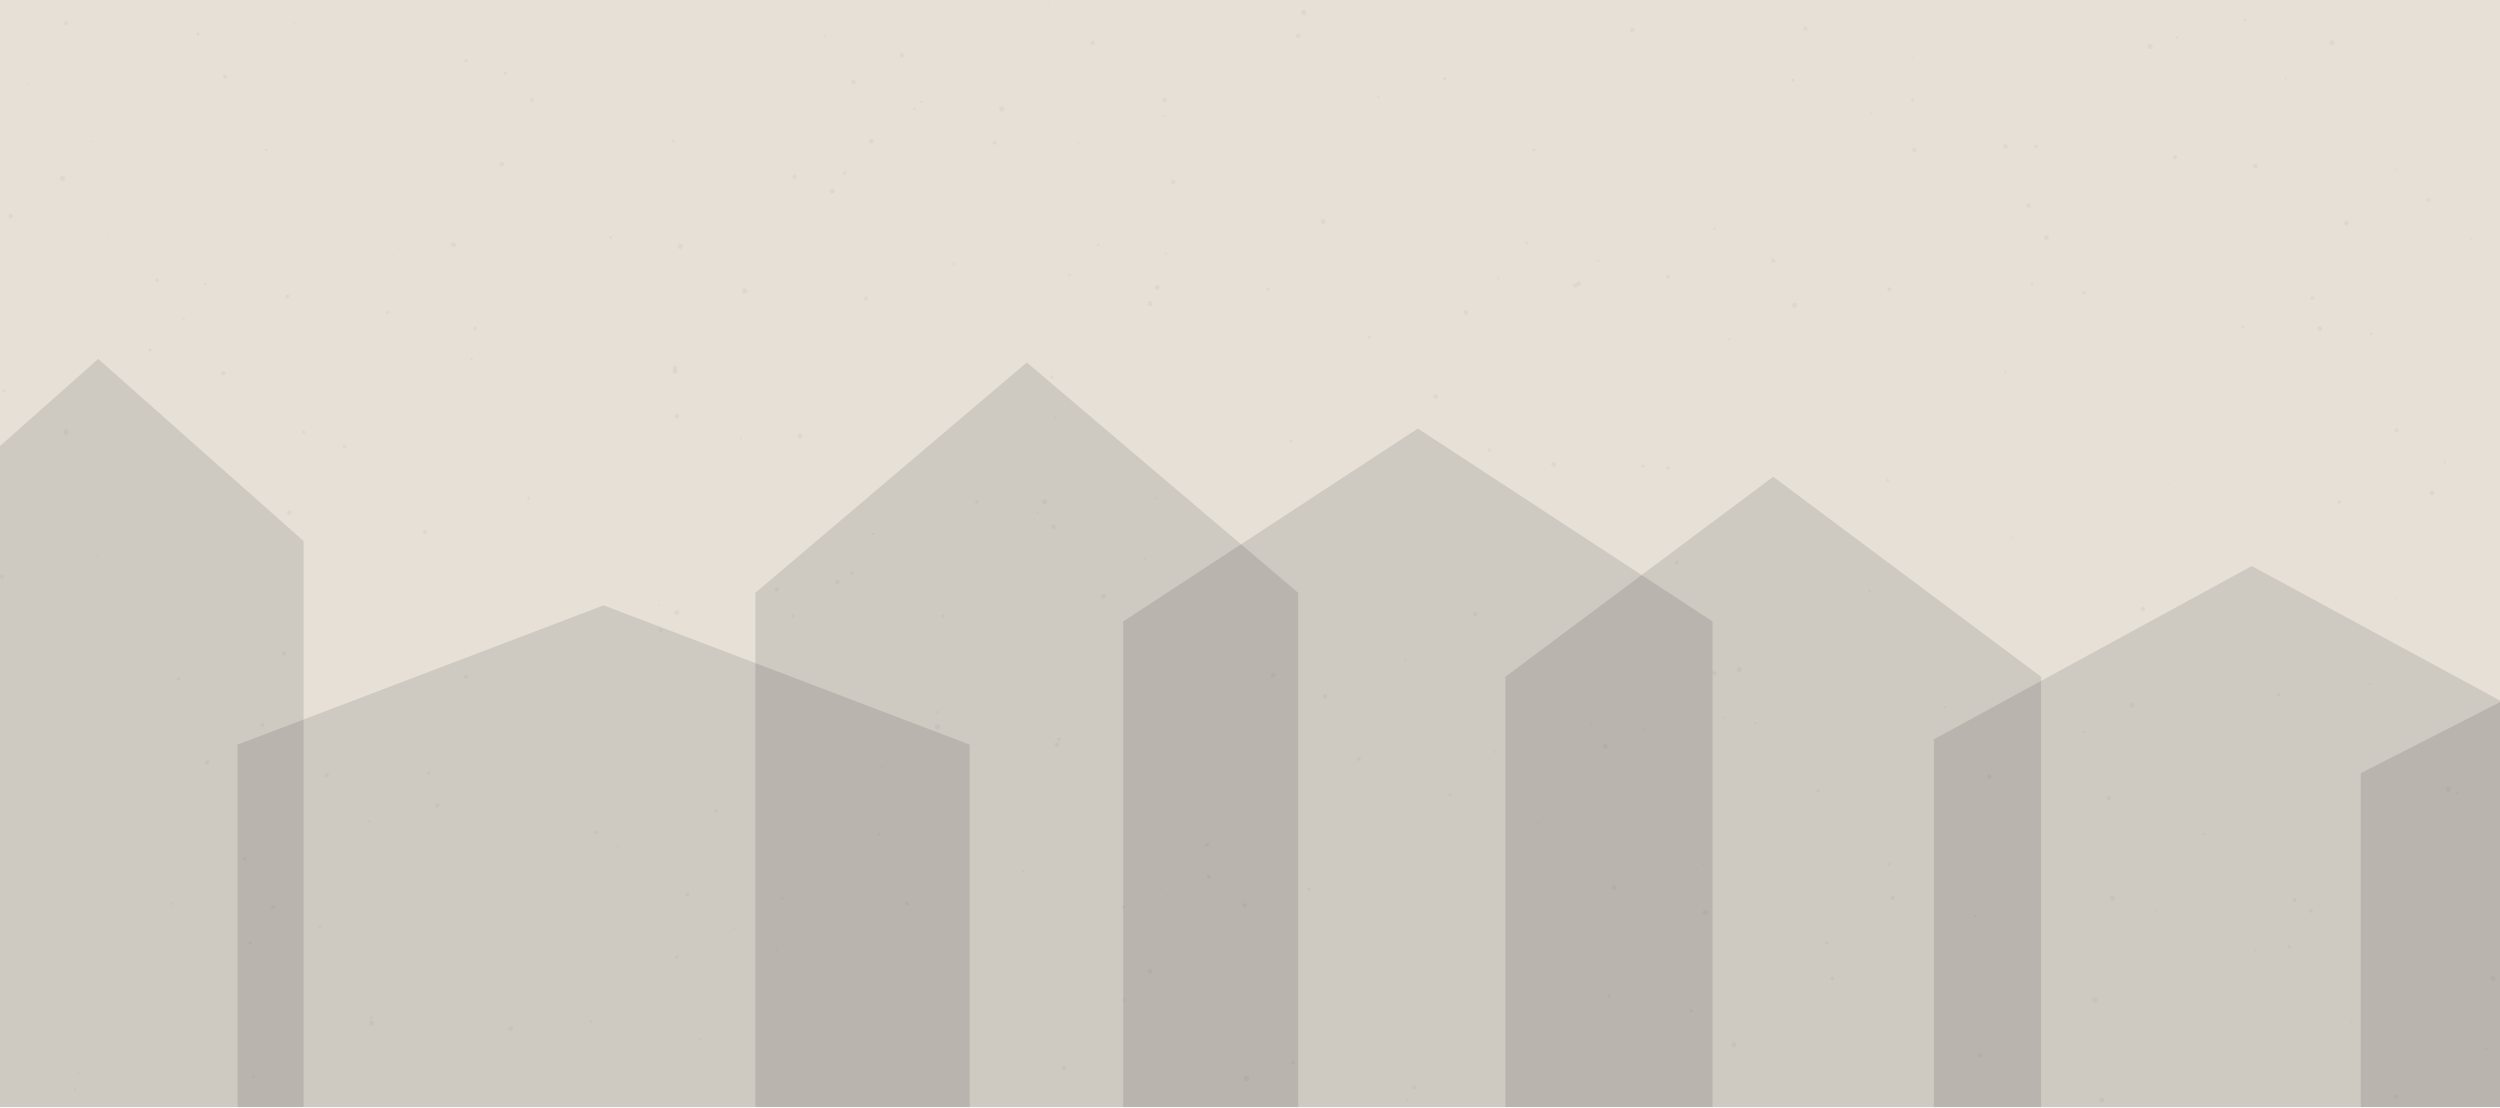
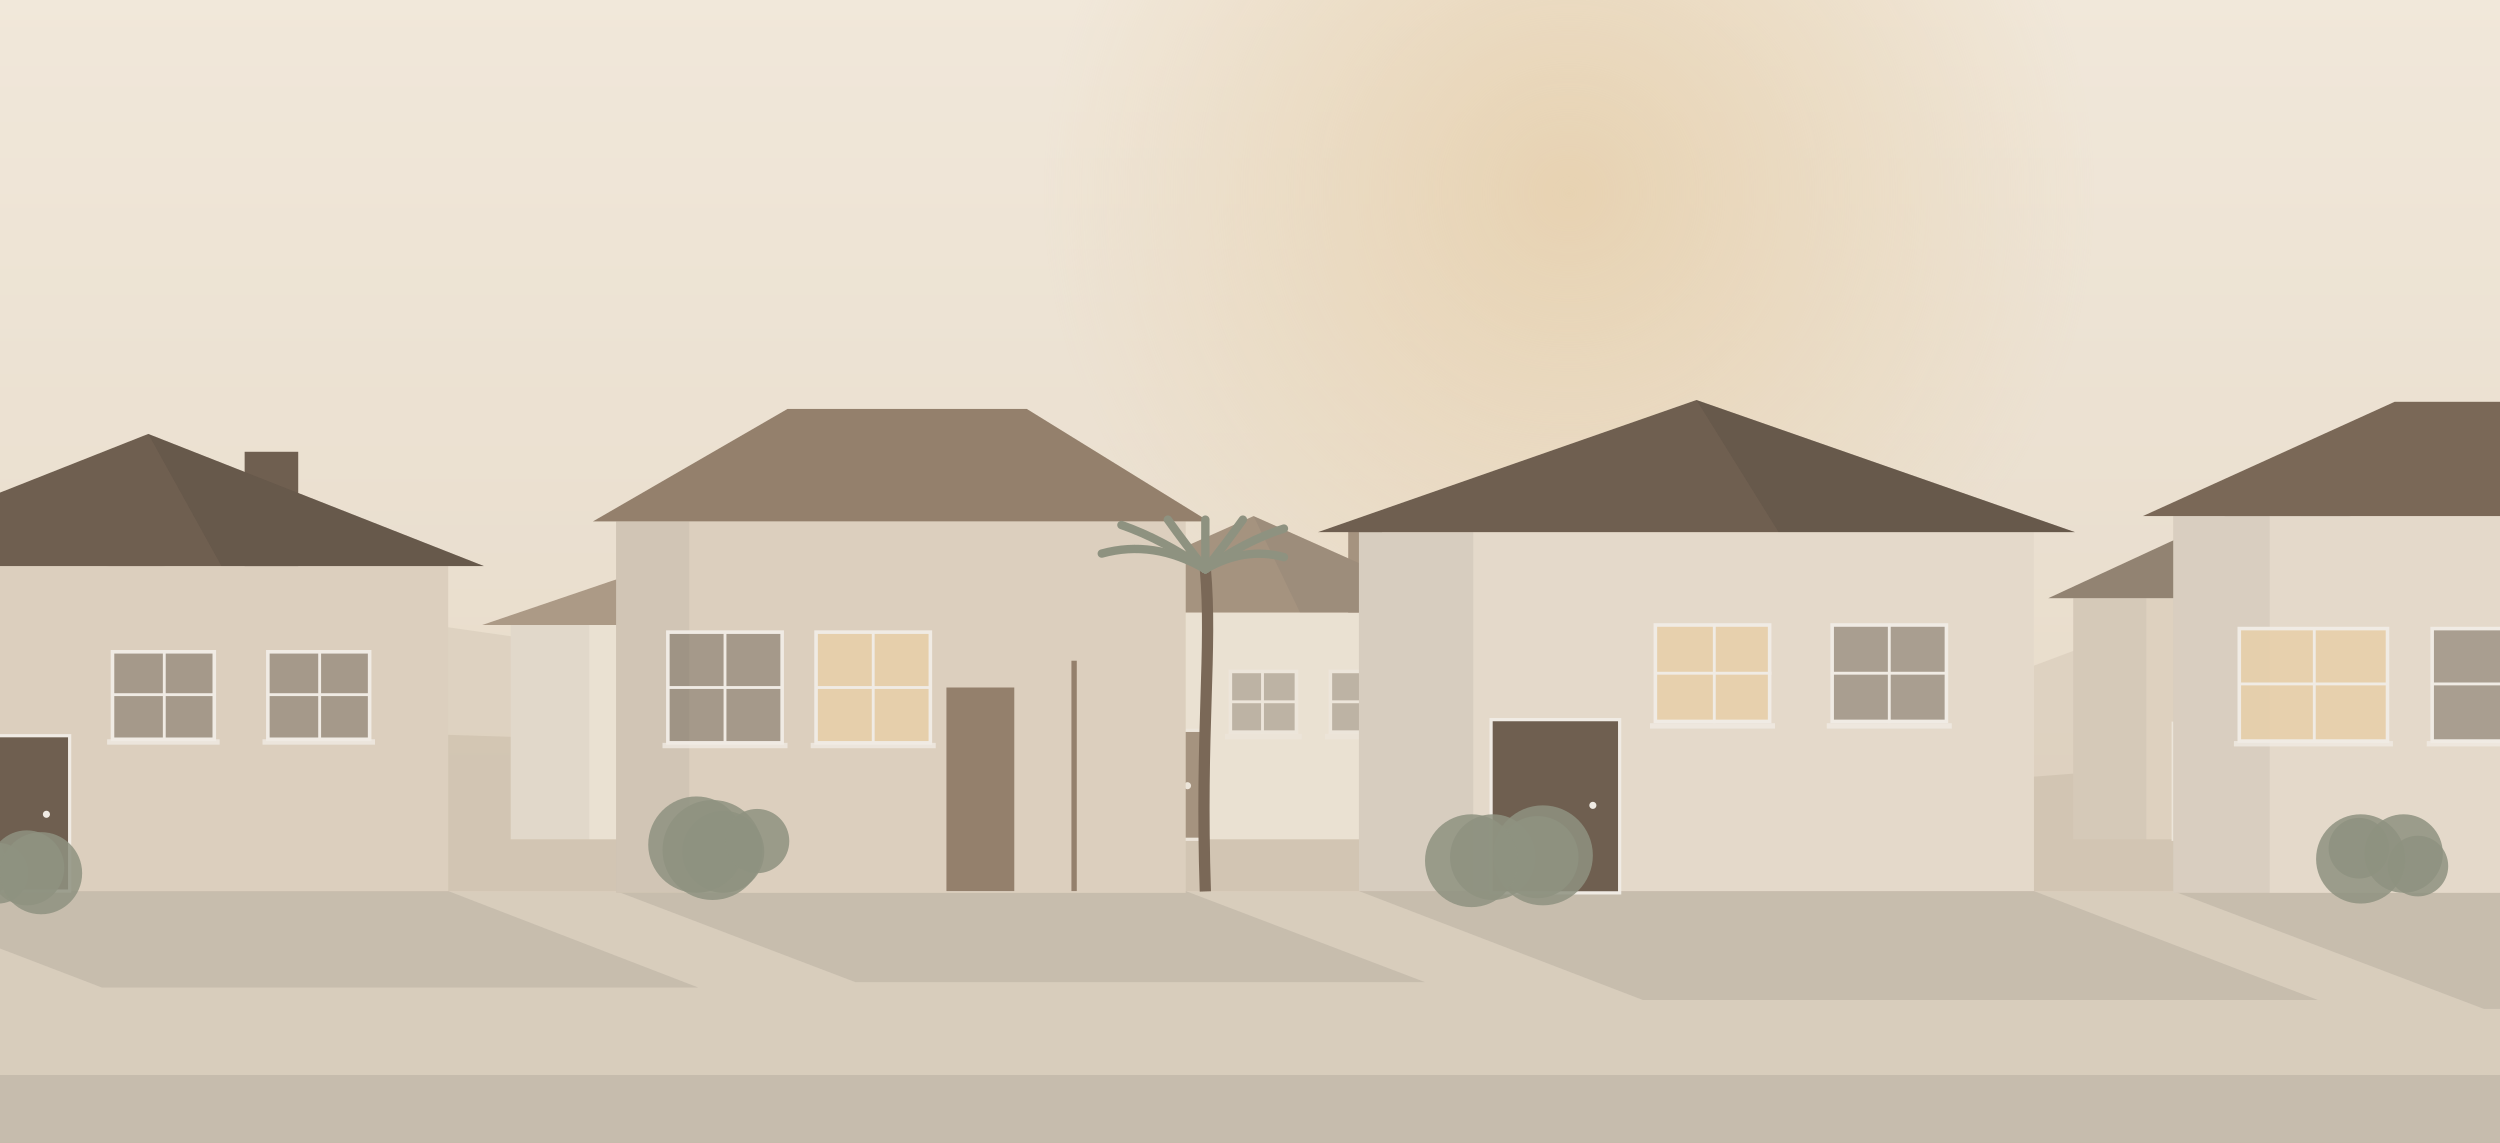
- <svg xmlns="http://www.w3.org/2000/svg" viewBox="0 0 1400 620" width="1400" height="620" role="img" preserveAspectRatio="xMidYMid slice">
-   <rect width="1400" height="620" fill="#E6E0D7" />
-   <polygon points="1190.0,-124.0 -1171,-422 -1167,-456" fill="#8B7355" opacity="0.070" />
-   <polygon points="1190.0,-124.0 -1032,-977 -1019,-1009" fill="#8B7355" opacity="0.070" />
-   <polygon points="1190.0,-124.0 -764,-1482 -745,-1510" fill="#8B7355" opacity="0.070" />
-   <polygon points="1190.0,-124.0 -384,-1909 -358,-1932" fill="#8B7355" opacity="0.070" />
-   <polygon points="1190.0,-124.0 87,-2233 118,-2249" fill="#8B7355" opacity="0.070" />
-   <polygon points="1190.0,-124.0 622,-2435 656,-2443" fill="#8B7355" opacity="0.070" />
-   <polygon points="1190.0,-124.0 1190,-2504 1224,-2504" fill="#8B7355" opacity="0.070" />
-   <polygon points="1190.0,-124.0 1758,-2435 1791,-2427" fill="#8B7355" opacity="0.070" />
-   <polygon points="1190.0,-124.0 2293,-2233 2323,-2217" fill="#8B7355" opacity="0.070" />
-   <polygon points="1190.0,-124.0 2764,-1909 2790,-1886" fill="#8B7355" opacity="0.070" />
-   <polygon points="1190.0,-124.0 3144,-1482 3164,-1454" fill="#8B7355" opacity="0.070" />
-   <polygon points="1190.0,-124.0 3412,-977 3424,-945" fill="#8B7355" opacity="0.070" />
-   <polygon points="1190.0,-124.0 3551,-422 3555,-388" fill="#8B7355" opacity="0.070" />
-   <polygon points="-60,620 -60,303 55,201 170,303 170,620" fill="#1A1A1A" opacity="0.12" />
-   <polygon points="133,620 133,417 338,339 543,417 543,620" fill="#1A1A1A" opacity="0.12" />
-   <polygon points="423,620 423,332 575,203 727,332 727,620" fill="#1A1A1A" opacity="0.12" />
-   <polygon points="629,620 629,348 794,240 959,348 959,620" fill="#1A1A1A" opacity="0.12" />
-   <polygon points="843,620 843,379 993,267 1143,379 1143,620" fill="#1A1A1A" opacity="0.12" />
-   <polygon points="1083,620 1083,414 1261,317 1440,414 1440,620" fill="#1A1A1A" opacity="0.12" />
-   <polygon points="1322,620 1322,433 1467,359 1612,433 1612,620" fill="#1A1A1A" opacity="0.12" />
-   <circle cx="44" cy="601" r="0.6" fill="#1A1A1A" opacity="0.040" />
-   <circle cx="1392" cy="587" r="0.7" fill="#1A1A1A" opacity="0.040" />
-   <circle cx="723" cy="247" r="0.9" fill="#1A1A1A" opacity="0.040" />
-   <circle cx="1106" cy="513" r="0.7" fill="#1A1A1A" opacity="0.040" />
-   <circle cx="761" cy="425" r="1.1" fill="#1A1A1A" opacity="0.040" />
-   <circle cx="170" cy="242" r="0.9" fill="#1A1A1A" opacity="0.040" />
-   <circle cx="1294" cy="510" r="1.1" fill="#1A1A1A" opacity="0.040" />
-   <circle cx="392" cy="582" r="0.7" fill="#1A1A1A" opacity="0.040" />
-   <circle cx="473" cy="97" r="1.0" fill="#1A1A1A" opacity="0.040" />
-   <circle cx="1114" cy="435" r="1.3" fill="#1A1A1A" opacity="0.040" />
-   <circle cx="983" cy="405" r="0.7" fill="#1A1A1A" opacity="0.040" />
-   <circle cx="1342" cy="614" r="1.2" fill="#1A1A1A" opacity="0.040" />
-   <circle cx="1396" cy="548" r="1.4" fill="#1A1A1A" opacity="0.040" />
-   <circle cx="1060" cy="503" r="1.2" fill="#1A1A1A" opacity="0.040" />
-   <circle cx="179" cy="519" r="0.8" fill="#1A1A1A" opacity="0.040" />
-   <circle cx="901" cy="558" r="0.9" fill="#1A1A1A" opacity="0.040" />
-   <circle cx="379" cy="343" r="1.4" fill="#1A1A1A" opacity="0.040" />
-   <circle cx="1177" cy="616" r="1.4" fill="#1A1A1A" opacity="0.040" />
-   <circle cx="1127" cy="301" r="0.6" fill="#1A1A1A" opacity="0.040" />
-   <circle cx="1306" cy="24" r="1.4" fill="#1A1A1A" opacity="0.040" />
-   <circle cx="895" cy="146" r="0.6" fill="#1A1A1A" opacity="0.040" />
-   <circle cx="1004" cy="45" r="0.9" fill="#1A1A1A" opacity="0.040" />
-   <circle cx="149" cy="84" r="0.7" fill="#1A1A1A" opacity="0.040" />
-   <circle cx="914" cy="17" r="1.3" fill="#1A1A1A" opacity="0.040" />
-   <circle cx="882" cy="160" r="1.2" fill="#1A1A1A" opacity="0.040" />
-   <circle cx="88" cy="157" r="1.0" fill="#1A1A1A" opacity="0.040" />
-   <circle cx="1196" cy="419" r="0.4" fill="#1A1A1A" opacity="0.040" />
-   <circle cx="1342" cy="95" r="0.6" fill="#1A1A1A" opacity="0.040" />
-   <circle cx="809" cy="44" r="0.9" fill="#1A1A1A" opacity="0.040" />
-   <circle cx="296" cy="279" r="0.8" fill="#1A1A1A" opacity="0.040" />
-   <circle cx="589" cy="211" r="0.9" fill="#1A1A1A" opacity="0.040" />
-   <circle cx="920" cy="261" r="1.0" fill="#1A1A1A" opacity="0.040" />
-   <circle cx="415" cy="246" r="0.5" fill="#1A1A1A" opacity="0.040" />
-   <circle cx="641" cy="313" r="0.6" fill="#1A1A1A" opacity="0.040" />
-   <circle cx="444" cy="345" r="0.9" fill="#1A1A1A" opacity="0.040" />
-   <circle cx="884" cy="159" r="1.3" fill="#1A1A1A" opacity="0.040" />
-   <circle cx="208" cy="570" r="0.8" fill="#1A1A1A" opacity="0.040" />
-   <circle cx="378" cy="208" r="1.4" fill="#1A1A1A" opacity="0.040" />
-   <circle cx="971" cy="585" r="1.5" fill="#1A1A1A" opacity="0.040" />
-   <circle cx="650" cy="498" r="0.4" fill="#1A1A1A" opacity="0.040" />
-   <circle cx="1138" cy="159" r="0.8" fill="#1A1A1A" opacity="0.040" />
-   <circle cx="939" cy="315" r="1.0" fill="#1A1A1A" opacity="0.040" />
-   <circle cx="448" cy="244" r="1.4" fill="#1A1A1A" opacity="0.040" />
-   <circle cx="37" cy="13" r="1.1" fill="#1A1A1A" opacity="0.040" />
-   <circle cx="115" cy="159" r="0.7" fill="#1A1A1A" opacity="0.040" />
-   <circle cx="37" cy="242" r="1.5" fill="#1A1A1A" opacity="0.040" />
-   <circle cx="1204" cy="26" r="1.5" fill="#1A1A1A" opacity="0.040" />
-   <circle cx="1263" cy="532" r="0.6" fill="#1A1A1A" opacity="0.040" />
-   <circle cx="445" cy="99" r="1.2" fill="#1A1A1A" opacity="0.040" />
-   <circle cx="1005" cy="171" r="1.5" fill="#1A1A1A" opacity="0.040" />
-   <circle cx="1018" cy="443" r="0.9" fill="#1A1A1A" opacity="0.040" />
-   <circle cx="1200" cy="341" r="1.3" fill="#1A1A1A" opacity="0.040" />
-   <circle cx="1280" cy="44" r="0.5" fill="#1A1A1A" opacity="0.040" />
-   <circle cx="331" cy="572" r="0.8" fill="#1A1A1A" opacity="0.040" />
-   <circle cx="528" cy="345" r="1.0" fill="#1A1A1A" opacity="0.040" />
-   <circle cx="629" cy="508" r="0.9" fill="#1A1A1A" opacity="0.040" />
-   <circle cx="1072" cy="84" r="1.2" fill="#1A1A1A" opacity="0.040" />
-   <circle cx="651" cy="315" r="0.5" fill="#1A1A1A" opacity="0.040" />
-   <circle cx="1218" cy="88" r="1.2" fill="#1A1A1A" opacity="0.040" />
-   <circle cx="730" cy="7" r="1.5" fill="#1A1A1A" opacity="0.040" />
-   <circle cx="1048" cy="63" r="0.6" fill="#1A1A1A" opacity="0.040" />
-   <circle cx="1310" cy="281" r="1.0" fill="#1A1A1A" opacity="0.040" />
-   <circle cx="587" cy="3" r="0.5" fill="#1A1A1A" opacity="0.040" />
-   <circle cx="377" cy="79" r="0.8" fill="#1A1A1A" opacity="0.040" />
-   <circle cx="548" cy="473" r="0.4" fill="#1A1A1A" opacity="0.040" />
-   <circle cx="934" cy="155" r="1.1" fill="#1A1A1A" opacity="0.040" />
-   <circle cx="478" cy="46" r="1.2" fill="#1A1A1A" opacity="0.040" />
-   <circle cx="96" cy="506" r="0.8" fill="#1A1A1A" opacity="0.040" />
-   <circle cx="159" cy="366" r="1.1" fill="#1A1A1A" opacity="0.040" />
-   <circle cx="1384" cy="134" r="0.5" fill="#1A1A1A" opacity="0.040" />
-   <circle cx="1295" cy="167" r="1.1" fill="#1A1A1A" opacity="0.040" />
-   <circle cx="792" cy="609" r="1.1" fill="#1A1A1A" opacity="0.040" />
-   <circle cx="1136" cy="115" r="1.3" fill="#1A1A1A" opacity="0.040" />
-   <circle cx="676" cy="473" r="1.1" fill="#1A1A1A" opacity="0.040" />
-   <circle cx="193" cy="250" r="1.1" fill="#1A1A1A" opacity="0.040" />
-   <circle cx="264" cy="201" r="0.7" fill="#1A1A1A" opacity="0.040" />
-   <circle cx="644" cy="544" r="1.4" fill="#1A1A1A" opacity="0.040" />
-   <circle cx="899" cy="418" r="1.4" fill="#1A1A1A" opacity="0.040" />
-   <circle cx="1206" cy="357" r="0.4" fill="#1A1A1A" opacity="0.040" />
-   <circle cx="485" cy="167" r="1.1" fill="#1A1A1A" opacity="0.040" />
-   <circle cx="557" cy="80" r="1.1" fill="#1A1A1A" opacity="0.040" />
-   <circle cx="590" cy="295" r="1.4" fill="#1A1A1A" opacity="0.040" />
-   <circle cx="1140" cy="82" r="1.0" fill="#1A1A1A" opacity="0.040" />
-   <circle cx="960" cy="128" r="0.8" fill="#1A1A1A" opacity="0.040" />
-   <circle cx="1109" cy="591" r="1.2" fill="#1A1A1A" opacity="0.040" />
-   <circle cx="592" cy="417" r="1.4" fill="#1A1A1A" opacity="0.040" />
-   <circle cx="126" cy="43" r="1.1" fill="#1A1A1A" opacity="0.040" />
-   <circle cx="1317" cy="572" r="0.6" fill="#1A1A1A" opacity="0.040" />
-   <circle cx="492" cy="467" r="0.8" fill="#1A1A1A" opacity="0.040" />
-   <circle cx="238" cy="298" r="1.1" fill="#1A1A1A" opacity="0.040" />
-   <circle cx="401" cy="454" r="1.0" fill="#1A1A1A" opacity="0.040" />
-   <circle cx="644" cy="170" r="1.5" fill="#1A1A1A" opacity="0.040" />
-   <circle cx="84" cy="196" r="0.8" fill="#1A1A1A" opacity="0.040" />
-   <circle cx="648" cy="161" r="1.4" fill="#1A1A1A" opacity="0.040" />
-   <circle cx="385" cy="501" r="1.0" fill="#1A1A1A" opacity="0.040" />
-   <circle cx="1023" cy="528" r="0.9" fill="#1A1A1A" opacity="0.040" />
-   <circle cx="52" cy="260" r="0.4" fill="#1A1A1A" opacity="0.040" />
-   <circle cx="16" cy="47" r="0.5" fill="#1A1A1A" opacity="0.040" />
-   <circle cx="1234" cy="467" r="0.7" fill="#1A1A1A" opacity="0.040" />
-   <circle cx="111" cy="19" r="0.9" fill="#1A1A1A" opacity="0.040" />
-   <circle cx="630" cy="560" r="0.8" fill="#1A1A1A" opacity="0.040" />
-   <circle cx="787" cy="370" r="0.6" fill="#1A1A1A" opacity="0.040" />
-   <circle cx="342" cy="133" r="0.8" fill="#1A1A1A" opacity="0.040" />
-   <circle cx="870" cy="260" r="1.4" fill="#1A1A1A" opacity="0.040" />
-   <circle cx="855" cy="136" r="0.8" fill="#1A1A1A" opacity="0.040" />
-   <circle cx="1257" cy="11" r="0.8" fill="#1A1A1A" opacity="0.040" />
-   <circle cx="657" cy="102" r="1.2" fill="#1A1A1A" opacity="0.040" />
-   <circle cx="1328" cy="187" r="0.8" fill="#1A1A1A" opacity="0.040" />
-   <circle cx="360" cy="435" r="0.4" fill="#1A1A1A" opacity="0.040" />
-   <circle cx="652" cy="56" r="1.2" fill="#1A1A1A" opacity="0.040" />
-   <circle cx="826" cy="344" r="1.2" fill="#1A1A1A" opacity="0.040" />
-   <circle cx="208" cy="573" r="1.4" fill="#1A1A1A" opacity="0.040" />
-   <circle cx="370" cy="353" r="1.0" fill="#1A1A1A" opacity="0.040" />
-   <circle cx="1276" cy="389" r="0.9" fill="#1A1A1A" opacity="0.040" />
-   <circle cx="266" cy="184" r="1.0" fill="#1A1A1A" opacity="0.040" />
-   <circle cx="2" cy="219" r="0.8" fill="#1A1A1A" opacity="0.040" />
-   <circle cx="921" cy="408" r="0.5" fill="#1A1A1A" opacity="0.040" />
-   <circle cx="411" cy="520" r="0.5" fill="#1A1A1A" opacity="0.040" />
-   <circle cx="512" cy="61" r="0.7" fill="#1A1A1A" opacity="0.040" />
-   <circle cx="1362" cy="276" r="1.4" fill="#1A1A1A" opacity="0.040" />
-   <circle cx="100" cy="380" r="1.0" fill="#1A1A1A" opacity="0.040" />
-   <circle cx="346" cy="474" r="0.6" fill="#1A1A1A" opacity="0.040" />
-   <circle cx="891" cy="405" r="0.5" fill="#1A1A1A" opacity="0.040" />
-   <circle cx="821" cy="175" r="1.4" fill="#1A1A1A" opacity="0.040" />
-   <circle cx="1299" cy="184" r="1.4" fill="#1A1A1A" opacity="0.040" />
-   <circle cx="547" cy="281" r="1.0" fill="#1A1A1A" opacity="0.040" />
-   <circle cx="974" cy="375" r="1.5" fill="#1A1A1A" opacity="0.040" />
-   <circle cx="435" cy="532" r="0.5" fill="#1A1A1A" opacity="0.040" />
-   <circle cx="652" cy="65" r="0.6" fill="#1A1A1A" opacity="0.040" />
-   <circle cx="1314" cy="125" r="1.4" fill="#1A1A1A" opacity="0.040" />
-   <circle cx="934" cy="262" r="1.0" fill="#1A1A1A" opacity="0.040" />
-   <circle cx="767" cy="189" r="0.8" fill="#1A1A1A" opacity="0.040" />
-   <circle cx="965" cy="402" r="0.6" fill="#1A1A1A" opacity="0.040" />
-   <circle cx="469" cy="326" r="1.3" fill="#1A1A1A" opacity="0.040" />
-   <circle cx="153" cy="508" r="1.2" fill="#1A1A1A" opacity="0.040" />
-   <circle cx="772" cy="54" r="0.7" fill="#1A1A1A" opacity="0.040" />
-   <circle cx="1089" cy="396" r="0.6" fill="#1A1A1A" opacity="0.040" />
-   <circle cx="804" cy="222" r="1.3" fill="#1A1A1A" opacity="0.040" />
-   <circle cx="103" cy="179" r="0.6" fill="#1A1A1A" opacity="0.040" />
-   <circle cx="955" cy="511" r="1.5" fill="#1A1A1A" opacity="0.040" />
-   <circle cx="618" cy="334" r="1.4" fill="#1A1A1A" opacity="0.040" />
-   <circle cx="1327" cy="383" r="0.6" fill="#1A1A1A" opacity="0.040" />
-   <circle cx="742" cy="390" r="1.3" fill="#1A1A1A" opacity="0.040" />
-   <circle cx="245" cy="451" r="1.2" fill="#1A1A1A" opacity="0.040" />
-   <circle cx="381" cy="138" r="1.5" fill="#1A1A1A" opacity="0.040" />
-   <circle cx="489" cy="299" r="0.7" fill="#1A1A1A" opacity="0.040" />
-   <circle cx="1" cy="323" r="1.1" fill="#1A1A1A" opacity="0.040" />
-   <circle cx="379" cy="233" r="1.3" fill="#1A1A1A" opacity="0.040" />
-   <circle cx="591" cy="234" r="0.7" fill="#1A1A1A" opacity="0.040" />
-   <circle cx="788" cy="616" r="0.7" fill="#1A1A1A" opacity="0.040" />
-   <circle cx="653" cy="142" r="0.6" fill="#1A1A1A" opacity="0.040" />
-   <circle cx="477" cy="321" r="1.0" fill="#1A1A1A" opacity="0.040" />
-   <circle cx="837" cy="421" r="0.6" fill="#1A1A1A" opacity="0.040" />
-   <circle cx="223" cy="139" r="0.5" fill="#1A1A1A" opacity="0.040" />
-   <circle cx="281" cy="92" r="1.3" fill="#1A1A1A" opacity="0.040" />
-   <circle cx="677" cy="491" r="1.2" fill="#1A1A1A" opacity="0.040" />
-   <circle cx="724" cy="595" r="1.0" fill="#1A1A1A" opacity="0.040" />
-   <circle cx="438" cy="503" r="0.7" fill="#1A1A1A" opacity="0.040" />
-   <circle cx="593" cy="414" r="1.0" fill="#1A1A1A" opacity="0.040" />
-   <circle cx="254" cy="137" r="1.4" fill="#1A1A1A" opacity="0.040" />
-   <circle cx="921" cy="570" r="0.4" fill="#1A1A1A" opacity="0.040" />
-   <circle cx="116" cy="427" r="1.2" fill="#1A1A1A" opacity="0.040" />
-   <circle cx="1146" cy="133" r="1.4" fill="#1A1A1A" opacity="0.040" />
-   <circle cx="217" cy="175" r="0.9" fill="#1A1A1A" opacity="0.040" />
-   <circle cx="581" cy="287" r="0.6" fill="#1A1A1A" opacity="0.040" />
-   <circle cx="525" cy="407" r="1.5" fill="#1A1A1A" opacity="0.040" />
-   <circle cx="369" cy="339" r="0.5" fill="#1A1A1A" opacity="0.040" />
-   <circle cx="1058" cy="484" r="0.8" fill="#1A1A1A" opacity="0.040" />
-   <circle cx="1256" cy="183" r="0.8" fill="#1A1A1A" opacity="0.040" />
-   <circle cx="947" cy="566" r="0.9" fill="#1A1A1A" opacity="0.040" />
-   <circle cx="142" cy="603" r="0.7" fill="#1A1A1A" opacity="0.040" />
-   <circle cx="525" cy="399" r="0.8" fill="#1A1A1A" opacity="0.040" />
-   <circle cx="968" cy="190" r="0.7" fill="#1A1A1A" opacity="0.040" />
-   <circle cx="604" cy="80" r="0.5" fill="#1A1A1A" opacity="0.040" />
-   <circle cx="993" cy="146" r="1.2" fill="#1A1A1A" opacity="0.040" />
-   <circle cx="534" cy="148" r="0.7" fill="#1A1A1A" opacity="0.040" />
-   <circle cx="596" cy="598" r="1.2" fill="#1A1A1A" opacity="0.040" />
-   <circle cx="261" cy="379" r="1.1" fill="#1A1A1A" opacity="0.040" />
-   <circle cx="240" cy="433" r="0.9" fill="#1A1A1A" opacity="0.040" />
-   <circle cx="1376" cy="444" r="0.6" fill="#1A1A1A" opacity="0.040" />
-   <circle cx="137" cy="481" r="1.0" fill="#1A1A1A" opacity="0.040" />
-   <circle cx="561" cy="61" r="1.5" fill="#1A1A1A" opacity="0.040" />
-   <circle cx="1360" cy="112" r="1.1" fill="#1A1A1A" opacity="0.040" />
-   <circle cx="508" cy="506" r="1.1" fill="#1A1A1A" opacity="0.040" />
-   <circle cx="1183" cy="503" r="1.5" fill="#1A1A1A" opacity="0.040" />
-   <circle cx="834" cy="252" r="1.0" fill="#1A1A1A" opacity="0.040" />
-   <circle cx="52" cy="79" r="0.5" fill="#1A1A1A" opacity="0.040" />
-   <circle cx="505" cy="31" r="1.3" fill="#1A1A1A" opacity="0.040" />
-   <circle cx="462" cy="20" r="0.6" fill="#1A1A1A" opacity="0.040" />
-   <circle cx="1167" cy="164" r="1.0" fill="#1A1A1A" opacity="0.040" />
-   <circle cx="859" cy="84" r="0.8" fill="#1A1A1A" opacity="0.040" />
-   <circle cx="1071" cy="56" r="0.8" fill="#1A1A1A" opacity="0.040" />
-   <circle cx="960" cy="377" r="1.2" fill="#1A1A1A" opacity="0.040" />
-   <circle cx="585" cy="281" r="1.5" fill="#1A1A1A" opacity="0.040" />
-   <circle cx="697" cy="507" r="1.3" fill="#1A1A1A" opacity="0.040" />
-   <circle cx="1057" cy="269" r="0.9" fill="#1A1A1A" opacity="0.040" />
-   <circle cx="1058" cy="162" r="1.1" fill="#1A1A1A" opacity="0.040" />
-   <circle cx="713" cy="378" r="1.4" fill="#1A1A1A" opacity="0.040" />
-   <circle cx="904" cy="497" r="1.4" fill="#1A1A1A" opacity="0.040" />
-   <circle cx="283" cy="41" r="1.0" fill="#1A1A1A" opacity="0.040" />
-   <circle cx="1194" cy="395" r="1.3" fill="#1A1A1A" opacity="0.040" />
-   <circle cx="861" cy="461" r="0.5" fill="#1A1A1A" opacity="0.040" />
-   <circle cx="1071" cy="32" r="0.4" fill="#1A1A1A" opacity="0.040" />
-   <circle cx="698" cy="604" r="1.5" fill="#1A1A1A" opacity="0.040" />
-   <circle cx="42" cy="610" r="0.6" fill="#1A1A1A" opacity="0.040" />
-   <circle cx="35" cy="100" r="1.5" fill="#1A1A1A" opacity="0.040" />
-   <circle cx="286" cy="576" r="1.3" fill="#1A1A1A" opacity="0.040" />
-   <circle cx="599" cy="154" r="0.7" fill="#1A1A1A" opacity="0.040" />
-   <circle cx="1342" cy="241" r="1.2" fill="#1A1A1A" opacity="0.040" />
-   <circle cx="261" cy="34" r="0.9" fill="#1A1A1A" opacity="0.040" />
-   <circle cx="710" cy="162" r="0.9" fill="#1A1A1A" opacity="0.040" />
-   <circle cx="140" cy="528" r="0.9" fill="#1A1A1A" opacity="0.040" />
-   <circle cx="334" cy="466" r="1.0" fill="#1A1A1A" opacity="0.040" />
-   <circle cx="1371" cy="442" r="1.5" fill="#1A1A1A" opacity="0.040" />
-   <circle cx="298" cy="56" r="1.1" fill="#1A1A1A" opacity="0.040" />
-   <circle cx="516" cy="57" r="0.7" fill="#1A1A1A" opacity="0.040" />
-   <circle cx="125" cy="209" r="1.2" fill="#1A1A1A" opacity="0.040" />
-   <circle cx="466" cy="107" r="1.5" fill="#1A1A1A" opacity="0.040" />
-   <circle cx="733" cy="498" r="0.9" fill="#1A1A1A" opacity="0.040" />
-   <circle cx="615" cy="137" r="0.8" fill="#1A1A1A" opacity="0.040" />
-   <circle cx="1342" cy="335" r="0.5" fill="#1A1A1A" opacity="0.040" />
-   <circle cx="954" cy="484" r="0.6" fill="#1A1A1A" opacity="0.040" />
-   <circle cx="207" cy="460" r="0.7" fill="#1A1A1A" opacity="0.040" />
-   <circle cx="1207" cy="510" r="0.6" fill="#1A1A1A" opacity="0.040" />
-   <circle cx="55" cy="311" r="0.5" fill="#1A1A1A" opacity="0.040" />
-   <circle cx="812" cy="445" r="0.8" fill="#1A1A1A" opacity="0.040" />
-   <circle cx="488" cy="79" r="1.4" fill="#1A1A1A" opacity="0.040" />
-   <circle cx="1181" cy="447" r="1.1" fill="#1A1A1A" opacity="0.040" />
-   <circle cx="1219" cy="21" r="0.6" fill="#1A1A1A" opacity="0.040" />
-   <circle cx="839" cy="156" r="0.6" fill="#1A1A1A" opacity="0.040" />
-   <circle cx="435" cy="330" r="1.2" fill="#1A1A1A" opacity="0.040" />
-   <circle cx="1173" cy="560" r="1.5" fill="#1A1A1A" opacity="0.040" />
-   <circle cx="1011" cy="16" r="1.2" fill="#1A1A1A" opacity="0.040" />
-   <circle cx="1263" cy="93" r="1.4" fill="#1A1A1A" opacity="0.040" />
-   <circle cx="1215" cy="271" r="0.4" fill="#1A1A1A" opacity="0.040" />
-   <circle cx="647" cy="279" r="0.6" fill="#1A1A1A" opacity="0.040" />
-   <circle cx="1285" cy="504" r="1.1" fill="#1A1A1A" opacity="0.040" />
-   <circle cx="573" cy="488" r="0.7" fill="#1A1A1A" opacity="0.040" />
-   <circle cx="727" cy="20" r="1.3" fill="#1A1A1A" opacity="0.040" />
-   <circle cx="378" cy="206" r="1.3" fill="#1A1A1A" opacity="0.040" />
-   <circle cx="1047" cy="331" r="0.7" fill="#1A1A1A" opacity="0.040" />
-   <circle cx="741" cy="124" r="1.4" fill="#1A1A1A" opacity="0.040" />
-   <circle cx="379" cy="536" r="0.9" fill="#1A1A1A" opacity="0.040" />
-   <circle cx="494" cy="430" r="0.6" fill="#1A1A1A" opacity="0.040" />
-   <circle cx="417" cy="163" r="1.5" fill="#1A1A1A" opacity="0.040" />
-   <circle cx="612" cy="24" r="1.2" fill="#1A1A1A" opacity="0.040" />
-   <circle cx="6" cy="121" r="1.3" fill="#1A1A1A" opacity="0.040" />
-   <circle cx="1167" cy="410" r="0.7" fill="#1A1A1A" opacity="0.040" />
-   <circle cx="60" cy="133" r="0.5" fill="#1A1A1A" opacity="0.040" />
-   <circle cx="147" cy="406" r="1.1" fill="#1A1A1A" opacity="0.040" />
-   <circle cx="161" cy="166" r="1.1" fill="#1A1A1A" opacity="0.040" />
-   <circle cx="1123" cy="208" r="0.6" fill="#1A1A1A" opacity="0.040" />
-   <circle cx="183" cy="434" r="1.2" fill="#1A1A1A" opacity="0.040" />
-   <circle cx="1282" cy="530" r="0.9" fill="#1A1A1A" opacity="0.040" />
-   <circle cx="162" cy="287" r="1.3" fill="#1A1A1A" opacity="0.040" />
-   <circle cx="1369" cy="259" r="0.7" fill="#1A1A1A" opacity="0.040" />
-   <circle cx="1344" cy="364" r="0.5" fill="#1A1A1A" opacity="0.040" />
-   <circle cx="1123" cy="82" r="1.3" fill="#1A1A1A" opacity="0.040" />
-   <circle cx="1026" cy="548" r="1.0" fill="#1A1A1A" opacity="0.040" />
-   <circle cx="165" cy="13" r="0.4" fill="#1A1A1A" opacity="0.040" />
+ <svg xmlns="http://www.w3.org/2000/svg" viewBox="0 0 1400 640" width="1400" height="640" role="img" preserveAspectRatio="xMidYMid slice">
+   <defs>
+     <linearGradient id="sk303" x1="0" y1="0" x2="0" y2="1">
+       <stop offset="0" stop-color="#F6EFE4" />
+       <stop offset="1" stop-color="#E3D6C4" />
+     </linearGradient>
+     <radialGradient id="sn303">
+       <stop offset="0" stop-color="#E8CFA8" stop-opacity=".95" />
+       <stop offset="1" stop-color="#E8CFA8" stop-opacity="0" />
+     </radialGradient>
+   </defs>
+   <rect width="1400" height="640" fill="url(#sk303)" />
+   <circle cx="878.637" cy="108.8" r="294.4" fill="url(#sn303)" />
+   <path d="M-20,835.2 L-20,408 L44,399 L107,401 L171,374 L235,349 L298,358 L362,340 L425,350 L489,359 L553,340 L616,371 L680,367 L744,407 L807,414 L871,409 L935,393 L998,336 L1062,396 L1125,378 L1189,354 L1253,342 L1316,360 L1380,418 L1440,835.2 Z" fill="#CFC3B2" opacity="0.55" />
+   <path d="M-20,873.6 L-20,462 L44,459 L107,436 L171,424 L235,411 L298,413 L362,419 L425,417 L489,420 L553,406 L616,451 L680,460 L744,443 L807,435 L871,471 L935,437 L998,406 L1062,447 L1125,436 L1189,431 L1253,424 L1316,447 L1380,407 L1440,873.6 Z" fill="#BBAE9B" opacity="0.5" />
+   <rect y="499" width="1400" height="140.8" fill="#D8CDBC" />
+   <rect x="-56" y="353" width="263" height="118" fill="#E9DED0" />
+   <rect x="-56" y="353" width="45" height="118" fill="#1A1A1A" opacity=".07" />
+   <polygon points="-72,353 76,313 223,353" fill="#94806C" />
+   <polygon points="76,313 223,353 107,353" fill="#1A1A1A" opacity=".10" />
+   <rect x="8" y="414" width="50" height="56" fill="#94806C" />
+   <rect x="8" y="414" width="50" height="56" fill="none" stroke="#F0EBE4" stroke-width="1.8" />
+   <circle cx="48" cy="442" r="2" fill="#F0EBE4" />
+   <rect x="60" y="383" width="45" height="32" fill="#6E6355" opacity="0.5" />
+   <rect x="60" y="383" width="45" height="32" fill="none" stroke="#F0EBE4" stroke-width="2" />
+   <line x1="82" y1="383" x2="82" y2="415" stroke="#F0EBE4" stroke-width="1.6" />
+   <line x1="60" y1="399" x2="105" y2="399" stroke="#F0EBE4" stroke-width="1.6" />
+   <rect x="57" y="415" width="51" height="3" fill="#F0EBE4" opacity=".8" />
+   <rect x="128" y="383" width="45" height="32" fill="#6E6355" opacity="0.5" />
+   <rect x="128" y="383" width="45" height="32" fill="none" stroke="#F0EBE4" stroke-width="2" />
+   <line x1="151" y1="383" x2="151" y2="415" stroke="#F0EBE4" stroke-width="1.6" />
+   <line x1="128" y1="399" x2="173" y2="399" stroke="#F0EBE4" stroke-width="1.6" />
+   <rect x="125" y="415" width="51" height="3" fill="#F0EBE4" opacity=".8" />
+   <rect x="479" y="307" width="24" height="45" fill="#94806C" />
+   <rect x="286" y="350" width="262" height="120" fill="#EDE5D9" />
+   <rect x="286" y="350" width="44" height="120" fill="#1A1A1A" opacity=".07" />
+   <polygon points="270,350 417,300 563,350" fill="#94806C" />
+   <polygon points="417,300 563,350 448,350" fill="#1A1A1A" opacity=".10" />
+   <rect x="352" y="413" width="50" height="58" fill="#94806C" />
+   <rect x="352" y="413" width="50" height="58" fill="none" stroke="#F0EBE4" stroke-width="1.8" />
+   <circle cx="392" cy="442" r="2" fill="#F0EBE4" />
+   <rect x="401" y="381" width="44" height="33" fill="#E8CFA8" opacity="0.85" />
+   <rect x="401" y="381" width="44" height="33" fill="none" stroke="#F0EBE4" stroke-width="2" />
+   <line x1="423" y1="381" x2="423" y2="414" stroke="#F0EBE4" stroke-width="1.6" />
+   <line x1="401" y1="398" x2="446" y2="398" stroke="#F0EBE4" stroke-width="1.6" />
+   <rect x="398" y="414" width="50" height="3" fill="#F0EBE4" opacity=".8" />
+   <rect x="469" y="381" width="44" height="33" fill="#6E6355" opacity="0.5" />
+   <rect x="469" y="381" width="44" height="33" fill="none" stroke="#F0EBE4" stroke-width="2" />
+   <line x1="491" y1="381" x2="491" y2="414" stroke="#F0EBE4" stroke-width="1.6" />
+   <line x1="469" y1="398" x2="514" y2="398" stroke="#F0EBE4" stroke-width="1.6" />
+   <rect x="466" y="414" width="50" height="3" fill="#F0EBE4" opacity=".8" />
+   <rect x="755" y="296" width="19" height="49" fill="#8A7663" />
+   <rect x="594" y="343" width="215" height="127" fill="#EDE5D9" />
+   <rect x="594" y="343" width="37" height="127" fill="#1A1A1A" opacity=".07" />
+   <polygon points="581,343 702,289 823,343" fill="#8A7663" />
+   <polygon points="702,289 823,343 728,343" fill="#1A1A1A" opacity=".10" />
+   <rect x="632" y="409" width="41" height="61" fill="#8A7663" />
+   <rect x="632" y="409" width="41" height="61" fill="none" stroke="#F0EBE4" stroke-width="1.8" />
+   <circle cx="665" cy="440" r="2" fill="#F0EBE4" />
+   <rect x="689" y="376" width="37" height="34" fill="#6E6355" opacity="0.5" />
+   <rect x="689" y="376" width="37" height="34" fill="none" stroke="#F0EBE4" stroke-width="2" />
+   <line x1="707" y1="376" x2="707" y2="411" stroke="#F0EBE4" stroke-width="1.6" />
+   <line x1="689" y1="393" x2="726" y2="393" stroke="#F0EBE4" stroke-width="1.6" />
+   <rect x="686" y="411" width="43" height="3" fill="#F0EBE4" opacity=".8" />
+   <rect x="745" y="376" width="37" height="34" fill="#6E6355" opacity="0.5" />
+   <rect x="745" y="376" width="37" height="34" fill="none" stroke="#F0EBE4" stroke-width="2" />
+   <line x1="764" y1="376" x2="764" y2="411" stroke="#F0EBE4" stroke-width="1.6" />
+   <line x1="745" y1="393" x2="782" y2="393" stroke="#F0EBE4" stroke-width="1.6" />
+   <rect x="742" y="411" width="43" height="3" fill="#F0EBE4" opacity=".8" />
+   <rect x="1034" y="315" width="23" height="37" fill="#94806C" />
+   <rect x="863" y="350" width="252" height="120" fill="#EDE5D9" />
+   <rect x="863" y="350" width="43" height="120" fill="#1A1A1A" opacity=".07" />
+   <polygon points="848,350 989,309 1130,350" fill="#94806C" />
+   <polygon points="989,309 1130,350 1019,350" fill="#1A1A1A" opacity=".10" />
+   <rect x="922" y="413" width="48" height="58" fill="#94806C" />
+   <rect x="922" y="413" width="48" height="58" fill="none" stroke="#F0EBE4" stroke-width="1.8" />
+   <circle cx="960" cy="442" r="2" fill="#F0EBE4" />
+   <rect x="974" y="381" width="43" height="32" fill="#6E6355" opacity="0.5" />
+   <rect x="974" y="381" width="43" height="32" fill="none" stroke="#F0EBE4" stroke-width="2" />
+   <line x1="995" y1="381" x2="995" y2="414" stroke="#F0EBE4" stroke-width="1.6" />
+   <line x1="974" y1="398" x2="1017" y2="398" stroke="#F0EBE4" stroke-width="1.6" />
+   <rect x="971" y="414" width="49" height="3" fill="#F0EBE4" opacity=".8" />
+   <rect x="1039" y="381" width="43" height="32" fill="#6E6355" opacity="0.5" />
+   <rect x="1039" y="381" width="43" height="32" fill="none" stroke="#F0EBE4" stroke-width="2" />
+   <line x1="1061" y1="381" x2="1061" y2="414" stroke="#F0EBE4" stroke-width="1.6" />
+   <line x1="1039" y1="398" x2="1082" y2="398" stroke="#F0EBE4" stroke-width="1.6" />
+   <rect x="1036" y="414" width="49" height="3" fill="#F0EBE4" opacity=".8" />
+   <rect x="1161" y="335" width="240" height="135" fill="#DCCFBE" />
+   <rect x="1161" y="335" width="41" height="135" fill="#1A1A1A" opacity=".07" />
+   <polygon points="1147,335 1281,273 1415,335" fill="#6F5F50" />
+   <polygon points="1281,273 1415,335 1310,335" fill="#1A1A1A" opacity=".10" />
+   <rect x="1217" y="405" width="46" height="65" fill="#6F5F50" />
+   <rect x="1217" y="405" width="46" height="65" fill="none" stroke="#F0EBE4" stroke-width="1.8" />
+   <circle cx="1254" cy="438" r="2" fill="#F0EBE4" />
+   <rect x="1267" y="370" width="41" height="37" fill="#6E6355" opacity="0.5" />
+   <rect x="1267" y="370" width="41" height="37" fill="none" stroke="#F0EBE4" stroke-width="2" />
+   <line x1="1287" y1="370" x2="1287" y2="407" stroke="#F0EBE4" stroke-width="1.6" />
+   <line x1="1267" y1="388" x2="1308" y2="388" stroke="#F0EBE4" stroke-width="1.6" />
+   <rect x="1264" y="407" width="47" height="3" fill="#F0EBE4" opacity=".8" />
+   <rect x="1329" y="370" width="41" height="37" fill="#E8CFA8" opacity="0.85" />
+   <rect x="1329" y="370" width="41" height="37" fill="none" stroke="#F0EBE4" stroke-width="2" />
+   <line x1="1350" y1="370" x2="1350" y2="407" stroke="#F0EBE4" stroke-width="1.6" />
+   <line x1="1329" y1="388" x2="1370" y2="388" stroke="#F0EBE4" stroke-width="1.6" />
+   <rect x="1326" y="407" width="47" height="3" fill="#F0EBE4" opacity=".8" />
+   <rect width="1400" height="499" fill="#E3D6C4" opacity=".30" />
+   <polygon points="-84,499 251,499 391,553 57,553" fill="#1A1A1A" opacity="0.09" />
+   <rect x="137" y="253" width="30" height="67" fill="#6F5F50" />
+   <rect x="-84" y="317" width="335" height="182" fill="#DCCFBE" />
+   <rect x="-84" y="317" width="57" height="182" fill="#1A1A1A" opacity=".07" />
+   <polygon points="-104,317 83,243 271,317" fill="#6F5F50" />
+   <polygon points="83,243 271,317 124,317" fill="#1A1A1A" opacity=".10" />
+   <rect x="-25" y="412" width="64" height="87" fill="#6F5F50" />
+   <rect x="-25" y="412" width="64" height="87" fill="none" stroke="#F0EBE4" stroke-width="1.8" />
+   <circle cx="26" cy="456" r="2" fill="#F0EBE4" />
+   <rect x="63" y="365" width="57" height="49" fill="#6E6355" opacity="0.5" />
+   <rect x="63" y="365" width="57" height="49" fill="none" stroke="#F0EBE4" stroke-width="2" />
+   <line x1="92" y1="365" x2="92" y2="414" stroke="#F0EBE4" stroke-width="1.6" />
+   <line x1="63" y1="389" x2="120" y2="389" stroke="#F0EBE4" stroke-width="1.6" />
+   <rect x="60" y="414" width="63" height="3" fill="#F0EBE4" opacity=".8" />
+   <rect x="150" y="365" width="57" height="49" fill="#6E6355" opacity="0.5" />
+   <rect x="150" y="365" width="57" height="49" fill="none" stroke="#F0EBE4" stroke-width="2" />
+   <line x1="179" y1="365" x2="179" y2="414" stroke="#F0EBE4" stroke-width="1.6" />
+   <line x1="150" y1="389" x2="207" y2="389" stroke="#F0EBE4" stroke-width="1.6" />
+   <rect x="147" y="414" width="63" height="3" fill="#F0EBE4" opacity=".8" />
+   <circle cx="15" cy="486" r="21" fill="#8E9280" opacity="0.85" />
+   <circle cx="-22" cy="486" r="26" fill="#8E9280" opacity="0.85" />
+   <circle cx="-1" cy="489" r="17" fill="#8E9280" opacity="0.85" />
+   <circle cx="23" cy="489" r="23" fill="#8E9280" opacity="0.85" />
+   <polygon points="345,499 664,499 798,550 479,550" fill="#1A1A1A" opacity="0.09" />
+   <rect x="345" y="292" width="319" height="208" fill="#DCCFBE" />
+   <rect x="345" y="292" width="41" height="208" fill="#1A1A1A" opacity=".06" />
+   <polygon points="332,292 441,229 575,229 677,292" fill="#94806C" />
+   <rect x="530" y="385" width="38" height="114" fill="#94806C" />
+   <rect x="374" y="354" width="64" height="62" fill="#6E6355" opacity="0.5" />
+   <rect x="374" y="354" width="64" height="62" fill="none" stroke="#F0EBE4" stroke-width="2" />
+   <line x1="406" y1="354" x2="406" y2="416" stroke="#F0EBE4" stroke-width="1.6" />
+   <line x1="374" y1="385" x2="438" y2="385" stroke="#F0EBE4" stroke-width="1.6" />
+   <rect x="371" y="416" width="70" height="3" fill="#F0EBE4" opacity=".8" />
+   <rect x="457" y="354" width="64" height="62" fill="#E8CFA8" opacity="0.85" />
+   <rect x="457" y="354" width="64" height="62" fill="none" stroke="#F0EBE4" stroke-width="2" />
+   <line x1="489" y1="354" x2="489" y2="416" stroke="#F0EBE4" stroke-width="1.6" />
+   <line x1="457" y1="385" x2="521" y2="385" stroke="#F0EBE4" stroke-width="1.6" />
+   <rect x="454" y="416" width="70" height="3" fill="#F0EBE4" opacity=".8" />
+   <rect x="600" y="370" width="3" height="129" fill="#94806C" />
+   <path d="M674.99,499.2 C671.99,408.968 678.99,363.852 674.99,318.736" stroke="#7A6857" stroke-width="6.3" fill="none" opacity="1.0" />
+   <path d="M674.99,318.736 Q646,302 617,310" stroke="#8E9280" stroke-width="4.7" fill="none" stroke-linecap="round" opacity="1.0" />
+   <path d="M674.99,318.736 Q651,302 628,294" stroke="#8E9280" stroke-width="4.7" fill="none" stroke-linecap="round" opacity="1.0" />
+   <path d="M674.99,318.736 Q664,305 654,291" stroke="#8E9280" stroke-width="4.7" fill="none" stroke-linecap="round" opacity="1.0" />
+   <path d="M674.99,318.736 Q675,306 675,291" stroke="#8E9280" stroke-width="4.7" fill="none" stroke-linecap="round" opacity="1.0" />
+   <path d="M674.99,318.736 Q686,305 696,291" stroke="#8E9280" stroke-width="4.7" fill="none" stroke-linecap="round" opacity="1.0" />
+   <path d="M674.99,318.736 Q697,303 719,296" stroke="#8E9280" stroke-width="4.7" fill="none" stroke-linecap="round" opacity="1.0" />
+   <path d="M674.99,318.736 Q697,306 719,312" stroke="#8E9280" stroke-width="4.7" fill="none" stroke-linecap="round" opacity="1.0" />
+   <circle cx="399" cy="476" r="28" fill="#8E9280" opacity="0.85" />
+   <circle cx="405" cy="477" r="23" fill="#8E9280" opacity="0.85" />
+   <circle cx="390" cy="473" r="27" fill="#8E9280" opacity="0.85" />
+   <circle cx="424" cy="471" r="18" fill="#8E9280" opacity="0.85" />
+   <polygon points="761,499 1139,499 1298,560 920,560" fill="#1A1A1A" opacity="0.09" />
+   <rect x="761" y="298" width="378" height="201" fill="#E4D9CA" />
+   <rect x="761" y="298" width="64" height="201" fill="#1A1A1A" opacity=".07" />
+   <polygon points="738,298 950,224 1162,298" fill="#6F5F50" />
+   <polygon points="950,224 1162,298 996,298" fill="#1A1A1A" opacity=".10" />
+   <rect x="835" y="403" width="72" height="97" fill="#6F5F50" />
+   <rect x="835" y="403" width="72" height="97" fill="none" stroke="#F0EBE4" stroke-width="1.8" />
+   <circle cx="892" cy="451" r="2" fill="#F0EBE4" />
+   <rect x="927" y="350" width="64" height="54" fill="#E8CFA8" opacity="0.85" />
+   <rect x="927" y="350" width="64" height="54" fill="none" stroke="#F0EBE4" stroke-width="2" />
+   <line x1="960" y1="350" x2="960" y2="405" stroke="#F0EBE4" stroke-width="1.6" />
+   <line x1="927" y1="377" x2="992" y2="377" stroke="#F0EBE4" stroke-width="1.6" />
+   <rect x="924" y="405" width="70" height="3" fill="#F0EBE4" opacity=".8" />
+   <rect x="1026" y="350" width="64" height="54" fill="#6E6355" opacity="0.5" />
+   <rect x="1026" y="350" width="64" height="54" fill="none" stroke="#F0EBE4" stroke-width="2" />
+   <line x1="1058" y1="350" x2="1058" y2="405" stroke="#F0EBE4" stroke-width="1.6" />
+   <line x1="1026" y1="377" x2="1090" y2="377" stroke="#F0EBE4" stroke-width="1.6" />
+   <rect x="1023" y="405" width="70" height="3" fill="#F0EBE4" opacity=".8" />
+   <circle cx="861" cy="480" r="23" fill="#8E9280" opacity="0.85" />
+   <circle cx="836" cy="480" r="24" fill="#8E9280" opacity="0.85" />
+   <circle cx="864" cy="479" r="28" fill="#8E9280" opacity="0.85" />
+   <circle cx="824" cy="482" r="26" fill="#8E9280" opacity="0.85" />
+   <polygon points="1217,499 1631,499 1805,565 1391,565" fill="#1A1A1A" opacity="0.09" />
+   <rect x="1217" y="289" width="414" height="211" fill="#E4D9CA" />
+   <rect x="1217" y="289" width="54" height="211" fill="#1A1A1A" opacity=".06" />
+   <polygon points="1200,289 1341,225 1515,225 1648,289" fill="#7A6857" />
+   <rect x="1457" y="383" width="50" height="116" fill="#7A6857" />
+   <rect x="1254" y="352" width="83" height="63" fill="#E8CFA8" opacity="0.85" />
+   <rect x="1254" y="352" width="83" height="63" fill="none" stroke="#F0EBE4" stroke-width="2" />
+   <line x1="1296" y1="352" x2="1296" y2="415" stroke="#F0EBE4" stroke-width="1.6" />
+   <line x1="1254" y1="383" x2="1337" y2="383" stroke="#F0EBE4" stroke-width="1.6" />
+   <rect x="1251" y="415" width="89" height="3" fill="#F0EBE4" opacity=".8" />
+   <rect x="1362" y="352" width="83" height="63" fill="#6E6355" opacity="0.5" />
+   <rect x="1362" y="352" width="83" height="63" fill="none" stroke="#F0EBE4" stroke-width="2" />
+   <line x1="1403" y1="352" x2="1403" y2="415" stroke="#F0EBE4" stroke-width="1.6" />
+   <line x1="1362" y1="383" x2="1445" y2="383" stroke="#F0EBE4" stroke-width="1.6" />
+   <rect x="1359" y="415" width="89" height="3" fill="#F0EBE4" opacity=".8" />
+   <rect x="1548" y="369" width="3" height="131" fill="#7A6857" />
+   <circle cx="1346" cy="478" r="22" fill="#8E9280" opacity="0.85" />
+   <circle cx="1354" cy="485" r="17" fill="#8E9280" opacity="0.85" />
+   <circle cx="1321" cy="475" r="17" fill="#8E9280" opacity="0.85" />
+   <circle cx="1322" cy="481" r="25" fill="#8E9280" opacity="0.85" />
+   <rect y="602" width="1400" height="38" fill="#1A1A1A" opacity="0.1" />
</svg>
